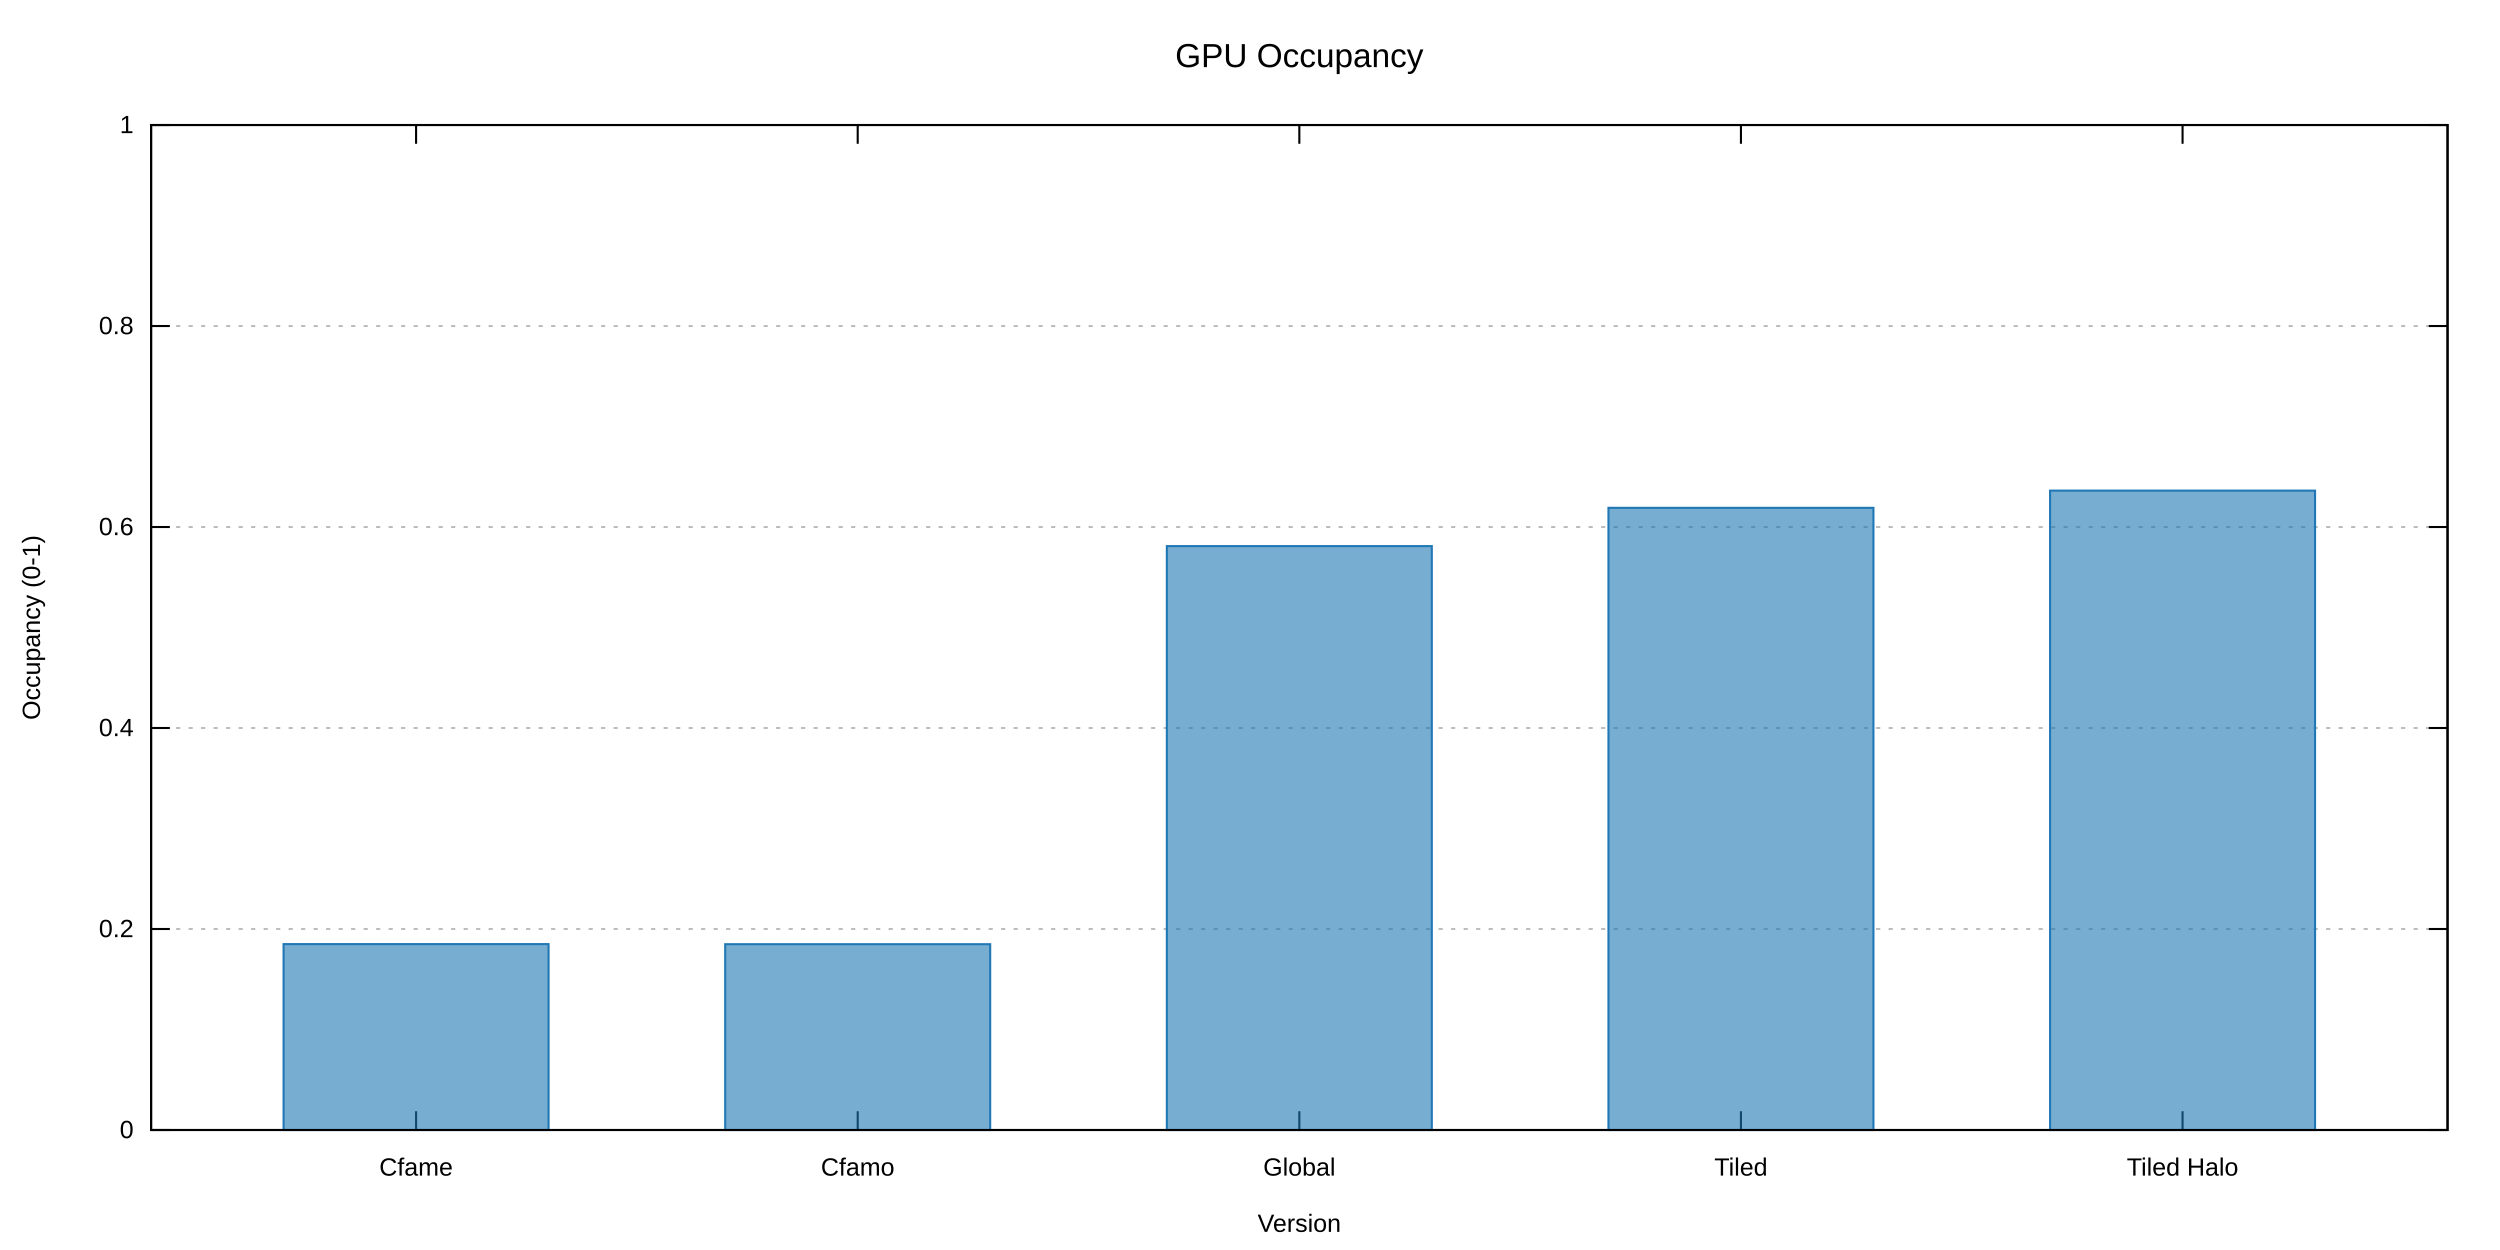
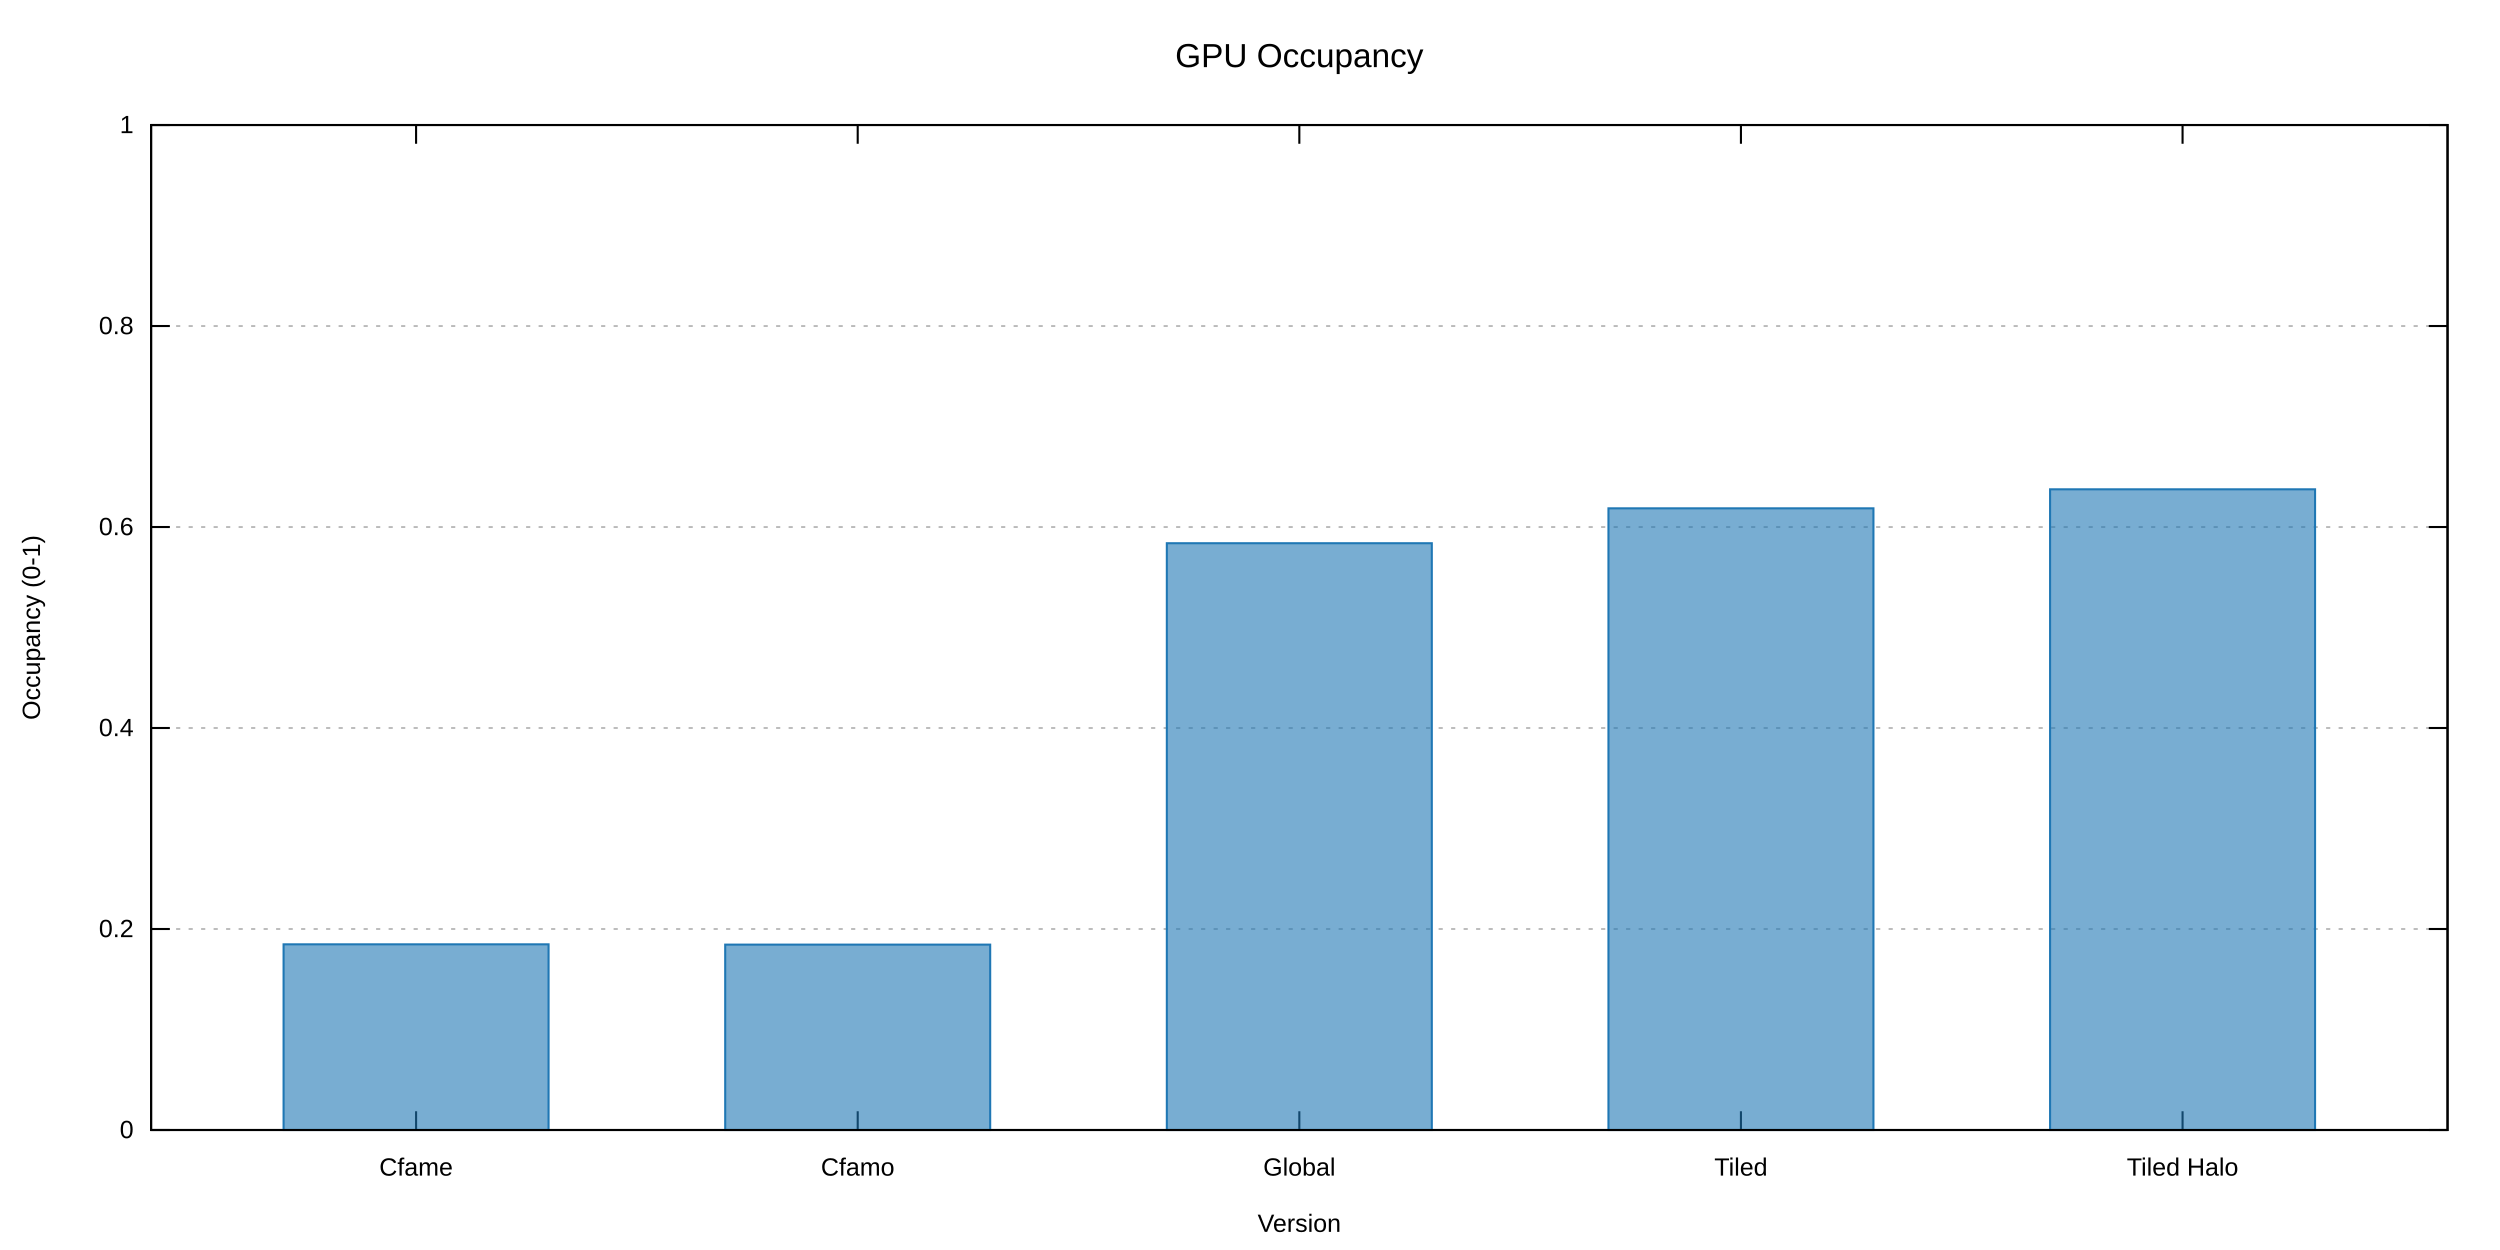
<svg xmlns="http://www.w3.org/2000/svg" xmlns:xlink="http://www.w3.org/1999/xlink" width="1200" height="600" viewBox="0 0 1200 600">
  <g id="gnuplot_canvas">
    <rect x="0" y="0" width="1200" height="600" fill="none" />
    <defs>
      <circle id="gpDot" r="0.5" stroke-width="0.5" stroke="currentColor" />
      <path id="gpPt0" stroke-width="0.222" stroke="currentColor" d="M-1,0 h2 M0,-1 v2" />
      <path id="gpPt1" stroke-width="0.222" stroke="currentColor" d="M-1,-1 L1,1 M1,-1 L-1,1" />
      <path id="gpPt2" stroke-width="0.222" stroke="currentColor" d="M-1,0 L1,0 M0,-1 L0,1 M-1,-1 L1,1 M-1,1 L1,-1" />
      <rect id="gpPt3" stroke-width="0.222" stroke="currentColor" x="-1" y="-1" width="2" height="2" />
      <rect id="gpPt4" stroke-width="0.222" stroke="currentColor" fill="currentColor" x="-1" y="-1" width="2" height="2" />
      <circle id="gpPt5" stroke-width="0.222" stroke="currentColor" cx="0" cy="0" r="1" />
      <use xlink:href="#gpPt5" id="gpPt6" fill="currentColor" stroke="none" />
      <path id="gpPt7" stroke-width="0.222" stroke="currentColor" d="M0,-1.33 L-1.33,0.67 L1.33,0.67 z" />
      <use xlink:href="#gpPt7" id="gpPt8" fill="currentColor" stroke="none" />
      <use xlink:href="#gpPt7" id="gpPt9" stroke="currentColor" transform="rotate(180)" />
      <use xlink:href="#gpPt9" id="gpPt10" fill="currentColor" stroke="none" />
      <use xlink:href="#gpPt3" id="gpPt11" stroke="currentColor" transform="rotate(45)" />
      <use xlink:href="#gpPt11" id="gpPt12" fill="currentColor" stroke="none" />
      <path id="gpPt13" stroke-width="0.222" stroke="currentColor" d="M0,1.330 L1.265,0.411 L0.782,-1.067 L-0.782,-1.076 L-1.265,0.411 z" />
      <use xlink:href="#gpPt13" id="gpPt14" fill="currentColor" stroke="none" />
      <filter id="textbox" filterUnits="objectBoundingBox" x="0" y="0" height="1" width="1">
        <feFlood flood-color="white" flood-opacity="1" result="bgnd" />
        <feComposite in="SourceGraphic" in2="bgnd" operator="atop" />
      </filter>
      <filter id="greybox" filterUnits="objectBoundingBox" x="0" y="0" height="1" width="1">
        <feFlood flood-color="lightgrey" flood-opacity="1" result="grey" />
        <feComposite in="SourceGraphic" in2="grey" operator="atop" />
      </filter>
    </defs>
    <g fill="none" color="white" stroke="currentColor" stroke-width="1.00" stroke-linecap="butt" stroke-linejoin="miter">
</g>
    <g fill="none" color="black" stroke="currentColor" stroke-width="1.00" stroke-linecap="butt" stroke-linejoin="miter">
</g>
    <g fill="none" color="black" stroke="black" stroke-width="0.50" stroke-linecap="butt" stroke-linejoin="miter">
</g>
    <g fill="none" color="gray" stroke="currentColor" stroke-width="0.50" stroke-linecap="butt" stroke-linejoin="miter">
      <path stroke="gray" stroke-dasharray="2,4" class="gridline" d="M72.53,542.40 L1174.82,542.40  " />
    </g>
    <g fill="none" color="gray" stroke="gray" stroke-width="1.00" stroke-linecap="butt" stroke-linejoin="miter">
</g>
    <g fill="none" color="black" stroke="currentColor" stroke-width="1.00" stroke-linecap="butt" stroke-linejoin="miter">
      <path stroke="black" d="M72.53,542.40 L81.53,542.40 M1174.82,542.40 L1165.82,542.40  " />
      <g transform="translate(64.14,546.30)" stroke="none" fill="black" font-family="Arial" font-size="12.00" text-anchor="end">
        <text>
          <tspan font-family="Arial"> 0</tspan>
        </text>
      </g>
    </g>
    <g fill="none" color="black" stroke="currentColor" stroke-width="1.00" stroke-linecap="butt" stroke-linejoin="miter">
</g>
    <g fill="none" color="black" stroke="black" stroke-width="0.50" stroke-linecap="butt" stroke-linejoin="miter">
</g>
    <g fill="none" color="gray" stroke="currentColor" stroke-width="0.50" stroke-linecap="butt" stroke-linejoin="miter">
      <path stroke="gray" stroke-dasharray="2,4" class="gridline" d="M72.53,445.92 L1174.82,445.92  " />
    </g>
    <g fill="none" color="gray" stroke="gray" stroke-width="1.00" stroke-linecap="butt" stroke-linejoin="miter">
</g>
    <g fill="none" color="black" stroke="currentColor" stroke-width="1.00" stroke-linecap="butt" stroke-linejoin="miter">
      <path stroke="black" d="M72.53,445.92 L81.53,445.92 M1174.82,445.92 L1165.82,445.92  " />
      <g transform="translate(64.14,449.82)" stroke="none" fill="black" font-family="Arial" font-size="12.00" text-anchor="end">
        <text>
          <tspan font-family="Arial"> 0.2</tspan>
        </text>
      </g>
    </g>
    <g fill="none" color="black" stroke="currentColor" stroke-width="1.00" stroke-linecap="butt" stroke-linejoin="miter">
</g>
    <g fill="none" color="black" stroke="black" stroke-width="0.50" stroke-linecap="butt" stroke-linejoin="miter">
</g>
    <g fill="none" color="gray" stroke="currentColor" stroke-width="0.50" stroke-linecap="butt" stroke-linejoin="miter">
      <path stroke="gray" stroke-dasharray="2,4" class="gridline" d="M72.53,349.44 L1174.82,349.44  " />
    </g>
    <g fill="none" color="gray" stroke="gray" stroke-width="1.00" stroke-linecap="butt" stroke-linejoin="miter">
</g>
    <g fill="none" color="black" stroke="currentColor" stroke-width="1.00" stroke-linecap="butt" stroke-linejoin="miter">
      <path stroke="black" d="M72.53,349.44 L81.53,349.44 M1174.82,349.44 L1165.82,349.44  " />
      <g transform="translate(64.14,353.34)" stroke="none" fill="black" font-family="Arial" font-size="12.00" text-anchor="end">
        <text>
          <tspan font-family="Arial"> 0.4</tspan>
        </text>
      </g>
    </g>
    <g fill="none" color="black" stroke="currentColor" stroke-width="1.00" stroke-linecap="butt" stroke-linejoin="miter">
</g>
    <g fill="none" color="black" stroke="black" stroke-width="0.50" stroke-linecap="butt" stroke-linejoin="miter">
</g>
    <g fill="none" color="gray" stroke="currentColor" stroke-width="0.50" stroke-linecap="butt" stroke-linejoin="miter">
      <path stroke="gray" stroke-dasharray="2,4" class="gridline" d="M72.53,252.97 L1174.82,252.97  " />
    </g>
    <g fill="none" color="gray" stroke="gray" stroke-width="1.00" stroke-linecap="butt" stroke-linejoin="miter">
</g>
    <g fill="none" color="black" stroke="currentColor" stroke-width="1.00" stroke-linecap="butt" stroke-linejoin="miter">
      <path stroke="black" d="M72.53,252.97 L81.53,252.97 M1174.82,252.97 L1165.82,252.97  " />
      <g transform="translate(64.14,256.87)" stroke="none" fill="black" font-family="Arial" font-size="12.00" text-anchor="end">
        <text>
          <tspan font-family="Arial"> 0.6</tspan>
        </text>
      </g>
    </g>
    <g fill="none" color="black" stroke="currentColor" stroke-width="1.00" stroke-linecap="butt" stroke-linejoin="miter">
</g>
    <g fill="none" color="black" stroke="black" stroke-width="0.50" stroke-linecap="butt" stroke-linejoin="miter">
</g>
    <g fill="none" color="gray" stroke="currentColor" stroke-width="0.50" stroke-linecap="butt" stroke-linejoin="miter">
      <path stroke="gray" stroke-dasharray="2,4" class="gridline" d="M72.53,156.49 L1174.82,156.49  " />
    </g>
    <g fill="none" color="gray" stroke="gray" stroke-width="1.00" stroke-linecap="butt" stroke-linejoin="miter">
</g>
    <g fill="none" color="black" stroke="currentColor" stroke-width="1.00" stroke-linecap="butt" stroke-linejoin="miter">
      <path stroke="black" d="M72.53,156.49 L81.53,156.49 M1174.82,156.49 L1165.82,156.49  " />
      <g transform="translate(64.14,160.39)" stroke="none" fill="black" font-family="Arial" font-size="12.00" text-anchor="end">
        <text>
          <tspan font-family="Arial"> 0.8</tspan>
        </text>
      </g>
    </g>
    <g fill="none" color="black" stroke="currentColor" stroke-width="1.00" stroke-linecap="butt" stroke-linejoin="miter">
</g>
    <g fill="none" color="black" stroke="black" stroke-width="0.50" stroke-linecap="butt" stroke-linejoin="miter">
</g>
    <g fill="none" color="gray" stroke="currentColor" stroke-width="0.50" stroke-linecap="butt" stroke-linejoin="miter">
      <path stroke="gray" stroke-dasharray="2,4" class="gridline" d="M72.53,60.01 L1174.82,60.01  " />
    </g>
    <g fill="none" color="gray" stroke="gray" stroke-width="1.00" stroke-linecap="butt" stroke-linejoin="miter">
</g>
    <g fill="none" color="black" stroke="currentColor" stroke-width="1.00" stroke-linecap="butt" stroke-linejoin="miter">
      <path stroke="black" d="M72.53,60.01 L81.53,60.01 M1174.82,60.01 L1165.82,60.01  " />
      <g transform="translate(64.14,63.91)" stroke="none" fill="black" font-family="Arial" font-size="12.00" text-anchor="end">
        <text>
          <tspan font-family="Arial"> 1</tspan>
        </text>
      </g>
    </g>
    <g fill="none" color="black" stroke="currentColor" stroke-width="1.00" stroke-linecap="butt" stroke-linejoin="miter">
      <path stroke="black" d="M199.72,542.40 L199.72,533.40 M199.72,60.01 L199.72,69.01  " />
      <g transform="translate(199.72,564.30)" stroke="none" fill="black" font-family="Arial" font-size="12.00" text-anchor="middle">
        <text>
          <tspan font-family="Arial">Cfame</tspan>
        </text>
      </g>
    </g>
    <g fill="none" color="black" stroke="currentColor" stroke-width="1.00" stroke-linecap="butt" stroke-linejoin="miter">
      <path stroke="black" d="M411.70,542.40 L411.70,533.40 M411.70,60.01 L411.70,69.01  " />
      <g transform="translate(411.70,564.30)" stroke="none" fill="black" font-family="Arial" font-size="12.00" text-anchor="middle">
        <text>
          <tspan font-family="Arial">Cfamo</tspan>
        </text>
      </g>
    </g>
    <g fill="none" color="black" stroke="currentColor" stroke-width="1.00" stroke-linecap="butt" stroke-linejoin="miter">
      <path stroke="black" d="M623.68,542.40 L623.68,533.40 M623.68,60.01 L623.68,69.01  " />
      <g transform="translate(623.68,564.30)" stroke="none" fill="black" font-family="Arial" font-size="12.00" text-anchor="middle">
        <text>
          <tspan font-family="Arial">Global</tspan>
        </text>
      </g>
    </g>
    <g fill="none" color="black" stroke="currentColor" stroke-width="1.00" stroke-linecap="butt" stroke-linejoin="miter">
      <path stroke="black" d="M835.65,542.40 L835.65,533.40 M835.65,60.01 L835.65,69.01  " />
      <g transform="translate(835.65,564.30)" stroke="none" fill="black" font-family="Arial" font-size="12.00" text-anchor="middle">
        <text>
          <tspan font-family="Arial">Tiled</tspan>
        </text>
      </g>
    </g>
    <g fill="none" color="black" stroke="currentColor" stroke-width="1.00" stroke-linecap="butt" stroke-linejoin="miter">
      <path stroke="black" d="M1047.63,542.40 L1047.63,533.40 M1047.63,60.01 L1047.63,69.01  " />
      <g transform="translate(1047.63,564.30)" stroke="none" fill="black" font-family="Arial" font-size="12.00" text-anchor="middle">
        <text>
          <tspan font-family="Arial">Tiled Halo</tspan>
        </text>
      </g>
    </g>
    <g fill="none" color="black" stroke="currentColor" stroke-width="1.00" stroke-linecap="butt" stroke-linejoin="miter">
</g>
    <g fill="none" color="black" stroke="currentColor" stroke-width="1.00" stroke-linecap="butt" stroke-linejoin="miter">
      <path stroke="black" d="M72.53,60.01 L72.53,542.40 L1174.82,542.40 L1174.82,60.01 L72.53,60.01 Z  " />
    </g>
    <g fill="none" color="black" stroke="currentColor" stroke-width="1.00" stroke-linecap="butt" stroke-linejoin="miter">
      <g transform="translate(19.18,301.21) rotate(270)" stroke="none" fill="black" font-family="Arial" font-size="12.00" text-anchor="middle">
        <text>
          <tspan font-family="Arial">Occupancy (0-1)</tspan>
        </text>
      </g>
    </g>
    <g fill="none" color="black" stroke="currentColor" stroke-width="1.00" stroke-linecap="butt" stroke-linejoin="miter">
      <g transform="translate(623.67,591.30)" stroke="none" fill="black" font-family="Arial" font-size="12.00" text-anchor="middle">
        <text>
          <tspan font-family="Arial">Version</tspan>
        </text>
      </g>
    </g>
    <g fill="none" color="black" stroke="currentColor" stroke-width="1.00" stroke-linecap="butt" stroke-linejoin="miter">
</g>
    <g id="gnuplot_plot_1">
      <g fill="none" color="black" stroke="currentColor" stroke-width="1.00" stroke-linecap="butt" stroke-linejoin="miter">
        <g stroke="none" shape-rendering="crispEdges">
-           <polygon fill="rgb( 31, 119, 180)" fill-opacity="0.6" points="136.12,542.40 263.32,542.40 263.32,453.16 136.12,453.16 " />
-         </g>
-         <path stroke="rgb( 31, 119, 180)" d="M136.12,542.40 L136.12,453.17 L263.31,453.17 L263.31,542.40 L136.12,542.40 Z  " />
-         <g stroke="none" shape-rendering="crispEdges">
-           <polygon fill="rgb( 31, 119, 180)" fill-opacity="0.6" points="348.10,542.40 475.30,542.40 475.30,453.21 348.10,453.21 " />
-         </g>
-         <path stroke="rgb( 31, 119, 180)" d="M348.10,542.40 L348.10,453.22 L475.29,453.22 L475.29,542.40 L348.10,542.40 Z  " />
-         <g stroke="none" shape-rendering="crispEdges">
-           <polygon fill="rgb( 31, 119, 180)" fill-opacity="0.6" points="560.08,542.40 687.28,542.40 687.28,262.12 560.08,262.12 " />
-         </g>
-         <path stroke="rgb( 31, 119, 180)" d="M560.08,542.40 L560.08,262.13 L687.27,262.13 L687.27,542.40 L560.08,542.40 Z  " />
-         <g stroke="none" shape-rendering="crispEdges">
-           <polygon fill="rgb( 31, 119, 180)" fill-opacity="0.6" points="772.06,542.40 899.26,542.40 899.26,243.75 772.06,243.75 " />
-         </g>
-         <path stroke="rgb( 31, 119, 180)" d="M772.06,542.40 L772.06,243.76 L899.25,243.76 L899.25,542.40 L772.06,542.40 Z  " />
-         <g stroke="none" shape-rendering="crispEdges">
-           <polygon fill="rgb( 31, 119, 180)" fill-opacity="0.6" points="984.04,542.40 1111.24,542.40 1111.24,235.49 984.04,235.49 " />
-         </g>
-         <path stroke="rgb( 31, 119, 180)" d="M984.04,542.40 L984.04,235.50 L1111.23,235.50 L1111.23,542.40 L984.04,542.40 Z  " />
+           <polygon fill="rgb( 31, 119, 180)" fill-opacity="0.6" points="136.12,542.40 263.32,542.40 263.32,453.27 136.12,453.27 " />
+         </g>
+         <path stroke="rgb( 31, 119, 180)" d="M136.12,542.40 L136.12,453.28 L263.31,453.28 L263.31,542.40 L136.12,542.40 Z  " />
+         <g stroke="none" shape-rendering="crispEdges">
+           <polygon fill="rgb( 31, 119, 180)" fill-opacity="0.6" points="348.10,542.40 475.30,542.40 475.30,453.41 348.10,453.41 " />
+         </g>
+         <path stroke="rgb( 31, 119, 180)" d="M348.10,542.40 L348.10,453.42 L475.29,453.42 L475.29,542.40 L348.10,542.40 Z  " />
+         <g stroke="none" shape-rendering="crispEdges">
+           <polygon fill="rgb( 31, 119, 180)" fill-opacity="0.6" points="560.08,542.40 687.28,542.40 687.28,260.74 560.08,260.74 " />
+         </g>
+         <path stroke="rgb( 31, 119, 180)" d="M560.08,542.40 L560.08,260.75 L687.27,260.75 L687.27,542.40 L560.08,542.40 Z  " />
+         <g stroke="none" shape-rendering="crispEdges">
+           <polygon fill="rgb( 31, 119, 180)" fill-opacity="0.6" points="772.06,542.40 899.26,542.40 899.26,243.99 772.06,243.99 " />
+         </g>
+         <path stroke="rgb( 31, 119, 180)" d="M772.06,542.40 L772.06,244.00 L899.25,244.00 L899.25,542.40 L772.06,542.40 Z  " />
+         <g stroke="none" shape-rendering="crispEdges">
+           <polygon fill="rgb( 31, 119, 180)" fill-opacity="0.6" points="984.04,542.40 1111.24,542.40 1111.24,234.86 984.04,234.86 " />
+         </g>
+         <path stroke="rgb( 31, 119, 180)" d="M984.04,542.40 L984.04,234.87 L1111.23,234.87 L1111.23,542.40 L984.04,542.40 Z  " />
      </g>
    </g>
    <g fill="none" color="white" stroke="rgb( 31, 119, 180)" stroke-width="2.00" stroke-linecap="butt" stroke-linejoin="miter">
</g>
    <g fill="none" color="black" stroke="currentColor" stroke-width="2.00" stroke-linecap="butt" stroke-linejoin="miter">
</g>
    <g fill="none" color="black" stroke="black" stroke-width="1.00" stroke-linecap="butt" stroke-linejoin="miter">
</g>
    <g fill="none" color="black" stroke="currentColor" stroke-width="1.00" stroke-linecap="butt" stroke-linejoin="miter">
      <path stroke="black" d="M72.53,60.01 L72.53,542.40 L1174.82,542.40 L1174.82,60.01 L72.53,60.01 Z  " />
    </g>
    <g fill="none" color="black" stroke="currentColor" stroke-width="1.00" stroke-linecap="butt" stroke-linejoin="miter">
      <g transform="translate(623.67,32.21)" stroke="none" fill="black" font-family="Arial" font-size="16.00" text-anchor="middle">
        <text>
          <tspan font-family="Arial">GPU Occupancy</tspan>
        </text>
      </g>
    </g>
    <g fill="none" color="black" stroke="currentColor" stroke-width="1.00" stroke-linecap="butt" stroke-linejoin="miter">
</g>
  </g>
</svg>
